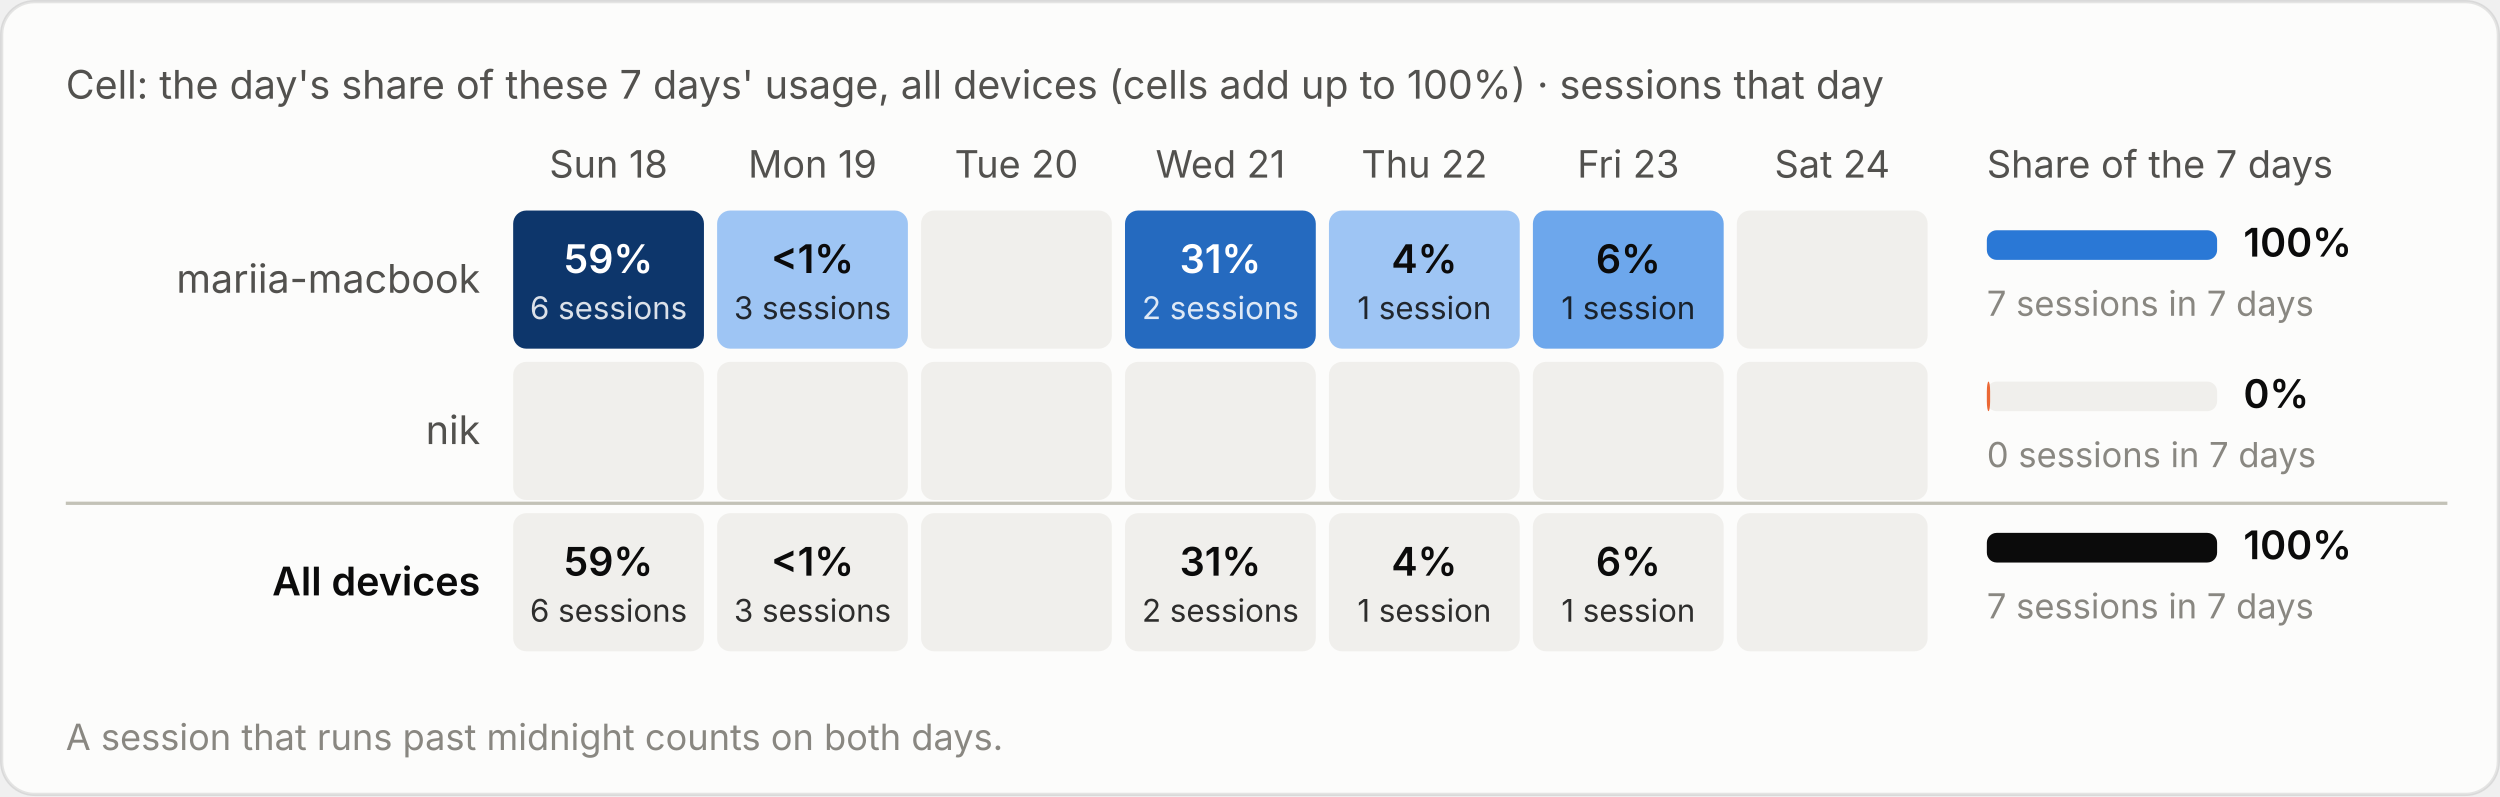
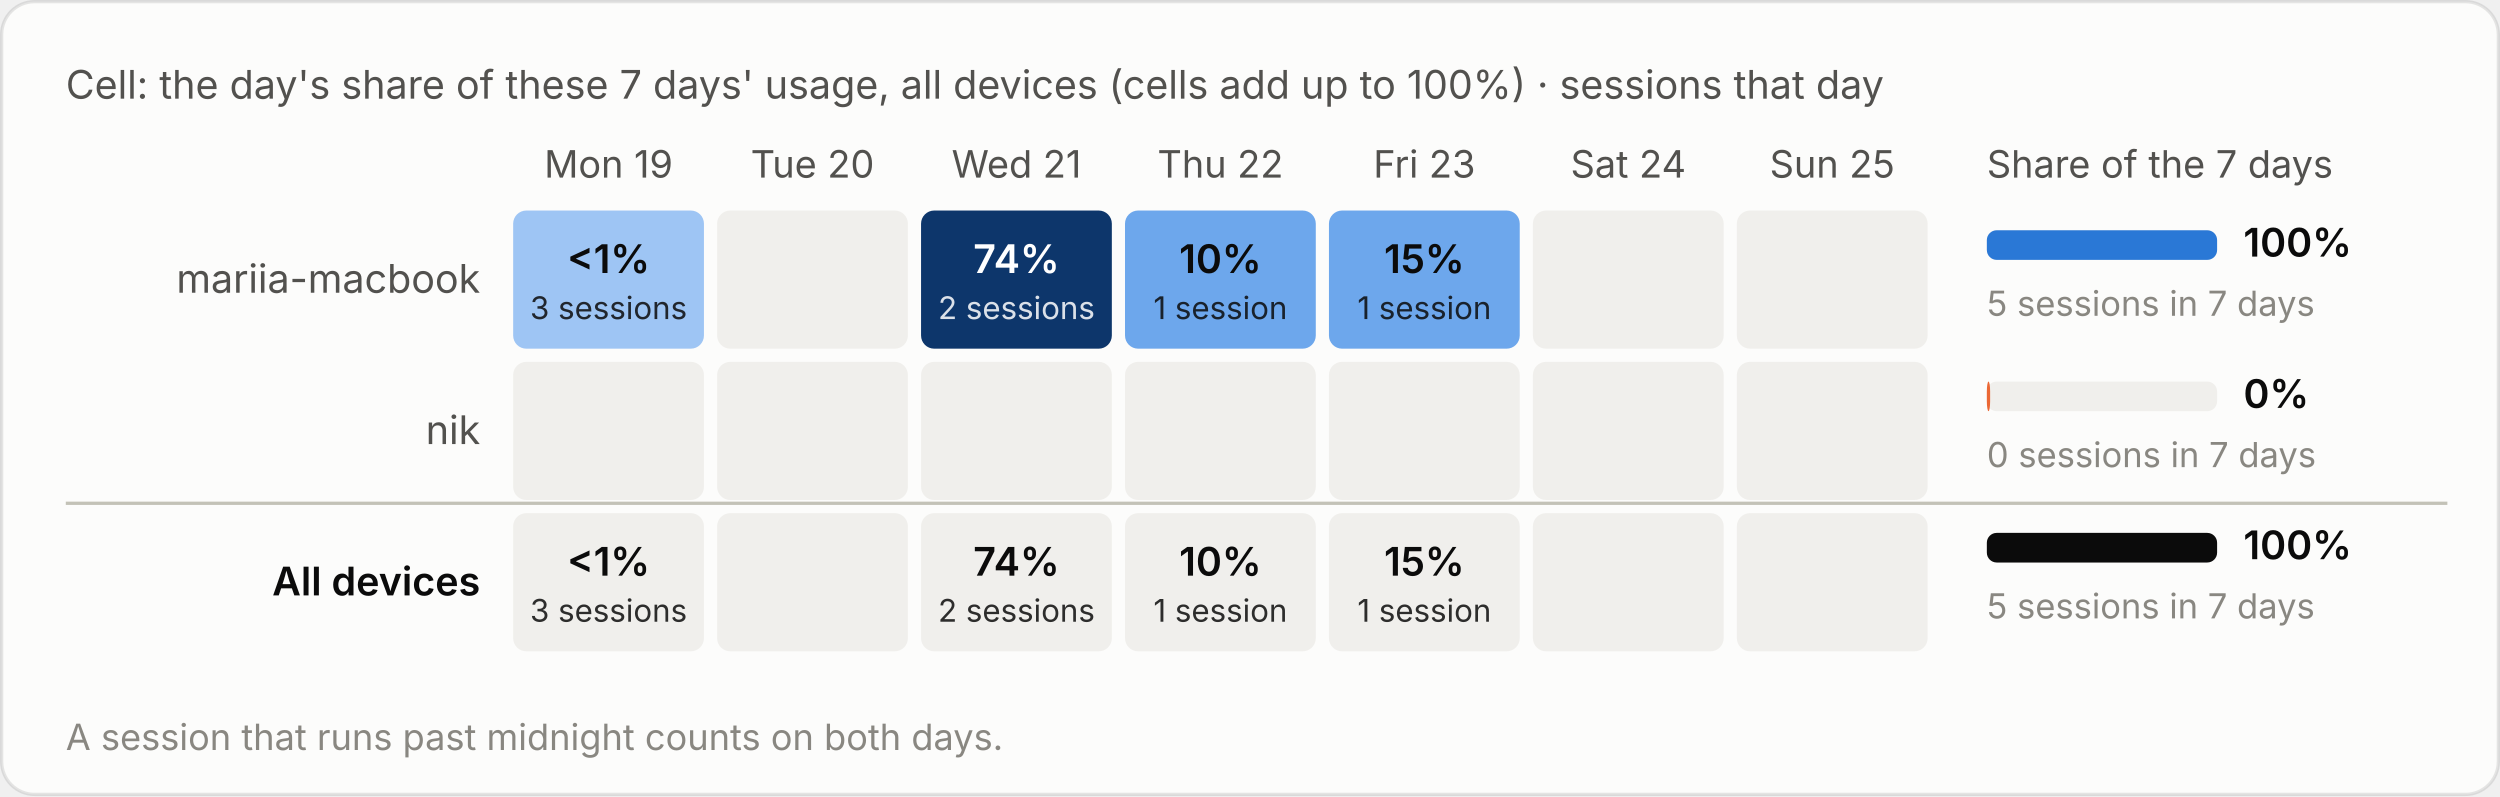
<svg xmlns="http://www.w3.org/2000/svg" viewBox="0 0 760 242" width="760" height="242" role="img" aria-label="Cell: the day's share of these 7 days' usage, all devices (cells add up to 100%) · sessions that day">
  <style>text{font-family:system-ui,-apple-system,"Segoe UI",sans-serif;font-variant-numeric:tabular-nums}.bg{fill:#fcfcfb;stroke:rgba(11,11,11,.10)}.tp{fill:#0b0b0b}.ts{fill:#52514e}.tm{fill:#898781}.grid{stroke:#e1e0d9;stroke-width:1}.base{stroke:#c3c2b7;stroke-width:1}.so{fill:#b5b3ad}.lo{stroke:#b5b3ad}.qe{fill:#f0efec}.ring{stroke:#fcfcfb}.area{fill-opacity:.1}.s0{fill:#2a78d6}.l0{stroke:#2a78d6}.s1{fill:#eb6834}.l1{stroke:#eb6834}.s2{fill:#1baf7a}.l2{stroke:#1baf7a}.s3{fill:#eda100}.l3{stroke:#eda100}.s4{fill:#e87ba4}.l4{stroke:#e87ba4}.s5{fill:#008300}.l5{stroke:#008300}.s6{fill:#4a3aa7}.l6{stroke:#4a3aa7}.s7{fill:#e34948}.l7{stroke:#e34948}.q0{fill:#cde2fb}.q1{fill:#9ec5f4}.q2{fill:#6da7ec}.q3{fill:#3987e5}.q4{fill:#256abf}.q5{fill:#184f95}.q6{fill:#0d366b}.r0{fill:#f8d4d4}.r1{fill:#ec8f8f}.r2{fill:#c42f2f}.a0{fill:#fbe3e3}.a1{fill:#f5b8b8}.a2{fill:#ec8f8f}.a3{fill:#d65252}.a4{fill:#a82525}.tq0{fill:#0b0b0b}.tq1{fill:#0b0b0b}.tq2{fill:#0b0b0b}.tq3{fill:#ffffff}.tq4{fill:#ffffff}.tq5{fill:#ffffff}.tq6{fill:#ffffff}.tr0{fill:#0b0b0b}.tr1{fill:#0b0b0b}.tr2{fill:#ffffff}.ta0{fill:#0b0b0b}.ta1{fill:#0b0b0b}.ta2{fill:#0b0b0b}.ta3{fill:#ffffff}.ta4{fill:#ffffff}.tw{fill:#ffffff}@media (prefers-color-scheme:dark){.bg{fill:#1a1a19;stroke:rgba(255,255,255,.10)}.tp{fill:#fff}.ts{fill:#c3c2b7}.tm{fill:#898781}.grid{stroke:#2c2c2a}.base{stroke:#383835}.so{fill:#5c5b57}.lo{stroke:#5c5b57}.qe{fill:#262624}.ring{stroke:#1a1a19}.s0{fill:#3987e5}.l0{stroke:#3987e5}.s1{fill:#d95926}.l1{stroke:#d95926}.s2{fill:#199e70}.l2{stroke:#199e70}.s3{fill:#c98500}.l3{stroke:#c98500}.s4{fill:#d55181}.l4{stroke:#d55181}.s5{fill:#008300}.l5{stroke:#008300}.s6{fill:#9085e9}.l6{stroke:#9085e9}.s7{fill:#e66767}.l7{stroke:#e66767}.q0{fill:#16263a}.q1{fill:#123a66}.q2{fill:#184f95}.q3{fill:#256abf}.q4{fill:#3987e5}.q5{fill:#6da7ec}.q6{fill:#b7d3f6}.r0{fill:#4a2023}.r1{fill:#8c2c2f}.r2{fill:#e25555}.a0{fill:#3a1a1c}.a1{fill:#5e2427}.a2{fill:#8c2c2f}.a3{fill:#c43c3f}.a4{fill:#f07070}.tq0{fill:#ffffff}.tq1{fill:#ffffff}.tq2{fill:#ffffff}.tq3{fill:#ffffff}.tq4{fill:#ffffff}.tq5{fill:#0b0b0b}.tq6{fill:#0b0b0b}.tr0{fill:#ffffff}.tr1{fill:#ffffff}.tr2{fill:#ffffff}.ta0{fill:#ffffff}.ta1{fill:#ffffff}.ta2{fill:#ffffff}.ta3{fill:#ffffff}.ta4{fill:#0b0b0b}.tw{fill:#ffffff}}</style>
  <rect class="bg" x=".5" y=".5" width="759" height="241" rx="10" />
  <text class="ts" x="20" y="30" font-size="12">Cell: the day's share of these 7 days' usage, all devices (cells add up to 100%) · sessions that day</text>
  <g transform="translate(0,-20)">
-     <text class="ts" x="185.0" y="74" font-size="11.5" text-anchor="middle">Sun 18</text>
-     <text class="ts" x="247.0" y="74" font-size="11.5" text-anchor="middle">Mon 19</text>
-     <text class="ts" x="309.0" y="74" font-size="11.5" text-anchor="middle">Tue 20</text>
-     <text class="ts" x="371.0" y="74" font-size="11.5" text-anchor="middle">Wed 21</text>
-     <text class="ts" x="433.0" y="74" font-size="11.5" text-anchor="middle">Thu 22</text>
-     <text class="ts" x="495.0" y="74" font-size="11.5" text-anchor="middle">Fri 23</text>
-     <text class="ts" x="557.0" y="74" font-size="11.5" text-anchor="middle">Sat 24</text>
+     <text class="ts" x="185.0" y="74" font-size="11.5" text-anchor="middle">Mon 19</text>
+     <text class="ts" x="247.0" y="74" font-size="11.5" text-anchor="middle">Tue 20</text>
+     <text class="ts" x="309.0" y="74" font-size="11.5" text-anchor="middle">Wed 21</text>
+     <text class="ts" x="371.0" y="74" font-size="11.5" text-anchor="middle">Thu 22</text>
+     <text class="ts" x="433.0" y="74" font-size="11.5" text-anchor="middle">Fri 23</text>
+     <text class="ts" x="495.0" y="74" font-size="11.5" text-anchor="middle">Sat 24</text>
+     <text class="ts" x="557.0" y="74" font-size="11.5" text-anchor="middle">Sun 25</text>
    <text class="ts" x="604" y="74" font-size="11.5">Share of the 7 days</text>
    <text class="ts" x="146" y="109.0" font-size="12" text-anchor="end">mariia-macbook</text>
-     <rect class="q6" x="156.0" y="84" width="58" height="42" rx="4" />
-     <text class="tq6" x="185.0" y="103.0" font-size="12" font-weight="600" text-anchor="middle">59%</text>
-     <text class="tq6" x="185.0" y="117.0" font-size="9.5" text-anchor="middle" opacity=".85">6 sessions</text>
-     <rect class="q1" x="218.0" y="84" width="58" height="42" rx="4" />
-     <text class="tq1" x="247.0" y="103.0" font-size="12" font-weight="600" text-anchor="middle">&lt;1%</text>
-     <text class="tq1" x="247.0" y="117.0" font-size="9.5" text-anchor="middle" opacity=".85">3 sessions</text>
-     <rect class="qe" x="280.0" y="84" width="58" height="42" rx="4" />
-     <rect class="q4" x="342.0" y="84" width="58" height="42" rx="4" />
-     <text class="tq4" x="371.0" y="103.0" font-size="12" font-weight="600" text-anchor="middle">31%</text>
-     <text class="tq4" x="371.0" y="117.0" font-size="9.5" text-anchor="middle" opacity=".85">2 sessions</text>
-     <rect class="q1" x="404.0" y="84" width="58" height="42" rx="4" />
-     <text class="tq1" x="433.0" y="103.0" font-size="12" font-weight="600" text-anchor="middle">4%</text>
-     <text class="tq1" x="433.0" y="117.0" font-size="9.5" text-anchor="middle" opacity=".85">1 session</text>
-     <rect class="q2" x="466.0" y="84" width="58" height="42" rx="4" />
-     <text class="tq2" x="495.0" y="103.0" font-size="12" font-weight="600" text-anchor="middle">6%</text>
-     <text class="tq2" x="495.0" y="117.0" font-size="9.5" text-anchor="middle" opacity=".85">1 session</text>
+     <rect class="q1" x="156.0" y="84" width="58" height="42" rx="4" />
+     <text class="tq1" x="185.0" y="103.0" font-size="12" font-weight="600" text-anchor="middle">&lt;1%</text>
+     <text class="tq1" x="185.0" y="117.0" font-size="9.5" text-anchor="middle" opacity=".85">3 sessions</text>
+     <rect class="qe" x="218.0" y="84" width="58" height="42" rx="4" />
+     <rect class="q6" x="280.0" y="84" width="58" height="42" rx="4" />
+     <text class="tq6" x="309.0" y="103.0" font-size="12" font-weight="600" text-anchor="middle">74%</text>
+     <text class="tq6" x="309.0" y="117.0" font-size="9.5" text-anchor="middle" opacity=".85">2 sessions</text>
+     <rect class="q2" x="342.0" y="84" width="58" height="42" rx="4" />
+     <text class="tq2" x="371.0" y="103.0" font-size="12" font-weight="600" text-anchor="middle">10%</text>
+     <text class="tq2" x="371.0" y="117.0" font-size="9.5" text-anchor="middle" opacity=".85">1 session</text>
+     <rect class="q2" x="404.0" y="84" width="58" height="42" rx="4" />
+     <text class="tq2" x="433.0" y="103.0" font-size="12" font-weight="600" text-anchor="middle">15%</text>
+     <text class="tq2" x="433.0" y="117.0" font-size="9.5" text-anchor="middle" opacity=".85">1 session</text>
+     <rect class="qe" x="466.0" y="84" width="58" height="42" rx="4" />
    <rect class="qe" x="528.0" y="84" width="58" height="42" rx="4" />
    <rect class="qe" x="604" y="90.0" width="70" height="9" rx="3" />
    <rect class="s0" x="604" y="90.0" width="70.0" height="9" rx="3" />
    <text class="tp" x="682" y="98.0" font-size="12" font-weight="600">100%</text>
-     <text class="tm" x="604" y="116.0" font-size="10.5">7 sessions in 7 days</text>
+     <text class="tm" x="604" y="116.0" font-size="10.5">5 sessions in 7 days</text>
    <text class="ts" x="146" y="155.0" font-size="12" text-anchor="end">nik</text>
    <rect class="qe" x="156.0" y="130" width="58" height="42" rx="4" />
    <rect class="qe" x="218.0" y="130" width="58" height="42" rx="4" />
    <rect class="qe" x="280.0" y="130" width="58" height="42" rx="4" />
    <rect class="qe" x="342.0" y="130" width="58" height="42" rx="4" />
    <rect class="qe" x="404.0" y="130" width="58" height="42" rx="4" />
    <rect class="qe" x="466.0" y="130" width="58" height="42" rx="4" />
    <rect class="qe" x="528.0" y="130" width="58" height="42" rx="4" />
    <rect class="qe" x="604" y="136.0" width="70" height="9" rx="3" />
    <rect class="s1" x="604" y="136.0" width="1.0" height="9" rx="3" />
    <text class="tp" x="682" y="144.0" font-size="12" font-weight="600">0%</text>
    <text class="tm" x="604" y="162.0" font-size="10.5">0 sessions in 7 days</text>
    <line class="base" x1="20" x2="744" y1="173" y2="173" />
    <text class="tp" x="146" y="201.0" font-size="12" text-anchor="end" font-weight="600">All devices</text>
    <rect class="qe" x="156.0" y="176" width="58" height="42" rx="4" />
-     <text class="tp" x="185.0" y="195.0" font-size="12" font-weight="600" text-anchor="middle">59%</text>
-     <text class="tp" x="185.0" y="209.0" font-size="9.5" text-anchor="middle" opacity=".85">6 sessions</text>
+     <text class="tp" x="185.0" y="195.0" font-size="12" font-weight="600" text-anchor="middle">&lt;1%</text>
+     <text class="tp" x="185.0" y="209.0" font-size="9.5" text-anchor="middle" opacity=".85">3 sessions</text>
    <rect class="qe" x="218.0" y="176" width="58" height="42" rx="4" />
-     <text class="tp" x="247.0" y="195.0" font-size="12" font-weight="600" text-anchor="middle">&lt;1%</text>
-     <text class="tp" x="247.0" y="209.0" font-size="9.5" text-anchor="middle" opacity=".85">3 sessions</text>
    <rect class="qe" x="280.0" y="176" width="58" height="42" rx="4" />
+     <text class="tp" x="309.0" y="195.0" font-size="12" font-weight="600" text-anchor="middle">74%</text>
+     <text class="tp" x="309.0" y="209.0" font-size="9.5" text-anchor="middle" opacity=".85">2 sessions</text>
    <rect class="qe" x="342.0" y="176" width="58" height="42" rx="4" />
-     <text class="tp" x="371.0" y="195.0" font-size="12" font-weight="600" text-anchor="middle">31%</text>
-     <text class="tp" x="371.0" y="209.0" font-size="9.5" text-anchor="middle" opacity=".85">2 sessions</text>
+     <text class="tp" x="371.0" y="195.0" font-size="12" font-weight="600" text-anchor="middle">10%</text>
+     <text class="tp" x="371.0" y="209.0" font-size="9.5" text-anchor="middle" opacity=".85">1 session</text>
    <rect class="qe" x="404.0" y="176" width="58" height="42" rx="4" />
-     <text class="tp" x="433.0" y="195.0" font-size="12" font-weight="600" text-anchor="middle">4%</text>
+     <text class="tp" x="433.0" y="195.0" font-size="12" font-weight="600" text-anchor="middle">15%</text>
    <text class="tp" x="433.0" y="209.0" font-size="9.5" text-anchor="middle" opacity=".85">1 session</text>
    <rect class="qe" x="466.0" y="176" width="58" height="42" rx="4" />
-     <text class="tp" x="495.0" y="195.0" font-size="12" font-weight="600" text-anchor="middle">6%</text>
-     <text class="tp" x="495.0" y="209.0" font-size="9.5" text-anchor="middle" opacity=".85">1 session</text>
    <rect class="qe" x="528.0" y="176" width="58" height="42" rx="4" />
    <rect class="qe" x="604" y="182.0" width="70" height="9" rx="3" />
    <rect class="tp" x="604" y="182.0" width="70.0" height="9" rx="3" />
    <text class="tp" x="682" y="190.0" font-size="12" font-weight="600">100%</text>
-     <text class="tm" x="604" y="208.0" font-size="10.5">7 sessions in 7 days</text>
+     <text class="tm" x="604" y="208.0" font-size="10.5">5 sessions in 7 days</text>
    <text class="tm" x="20" y="248" font-size="11">A session that runs past midnight counts on both days.</text>
  </g>
</svg>
